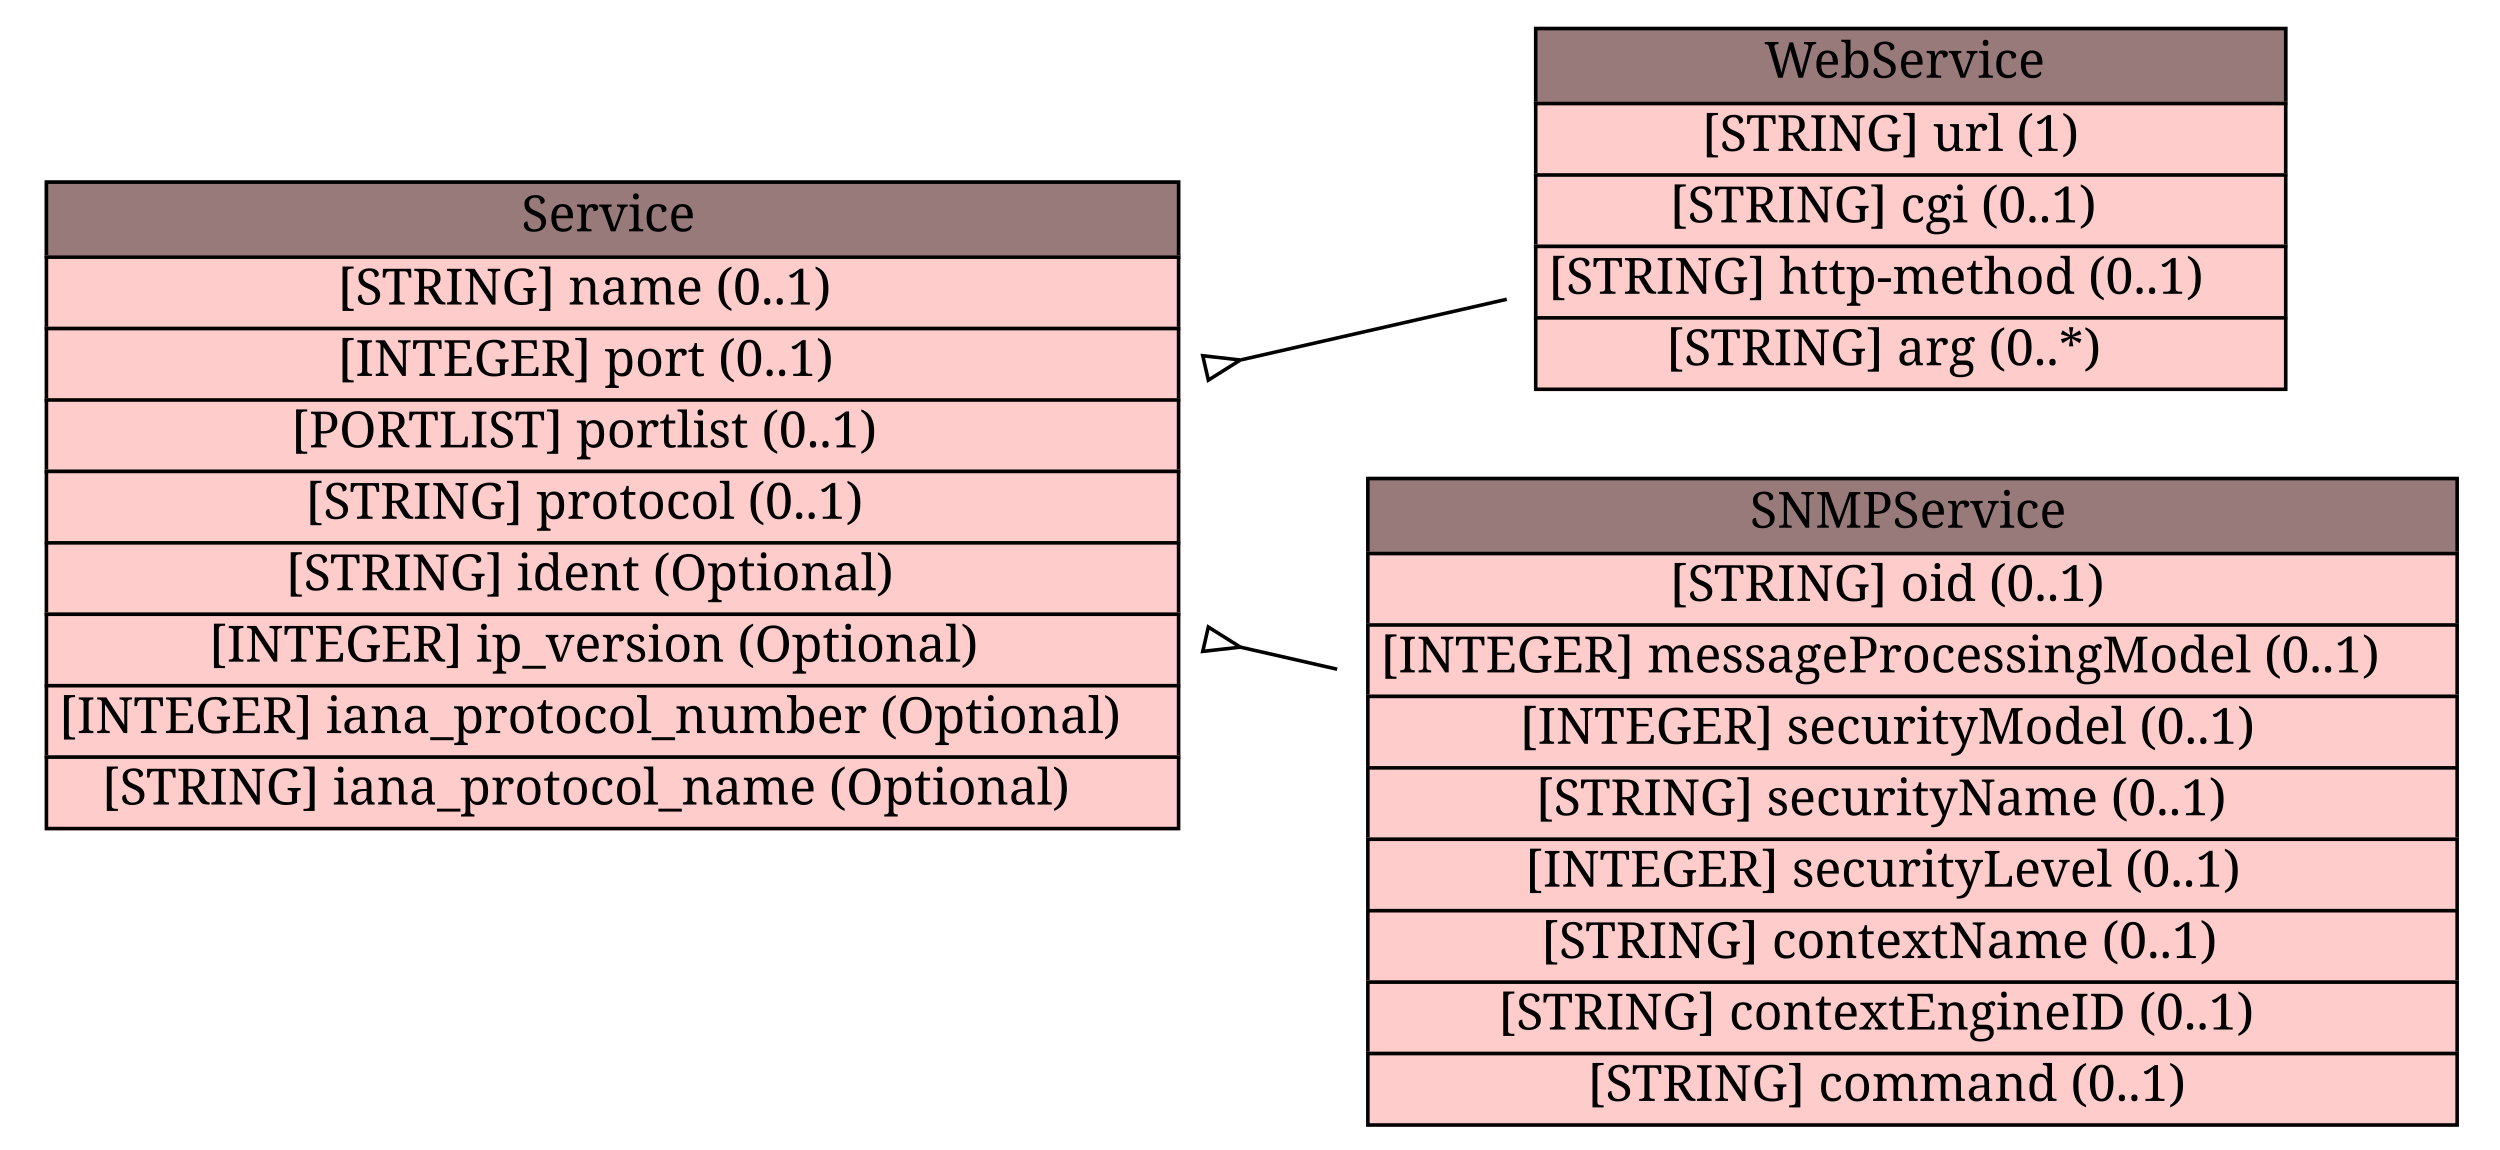
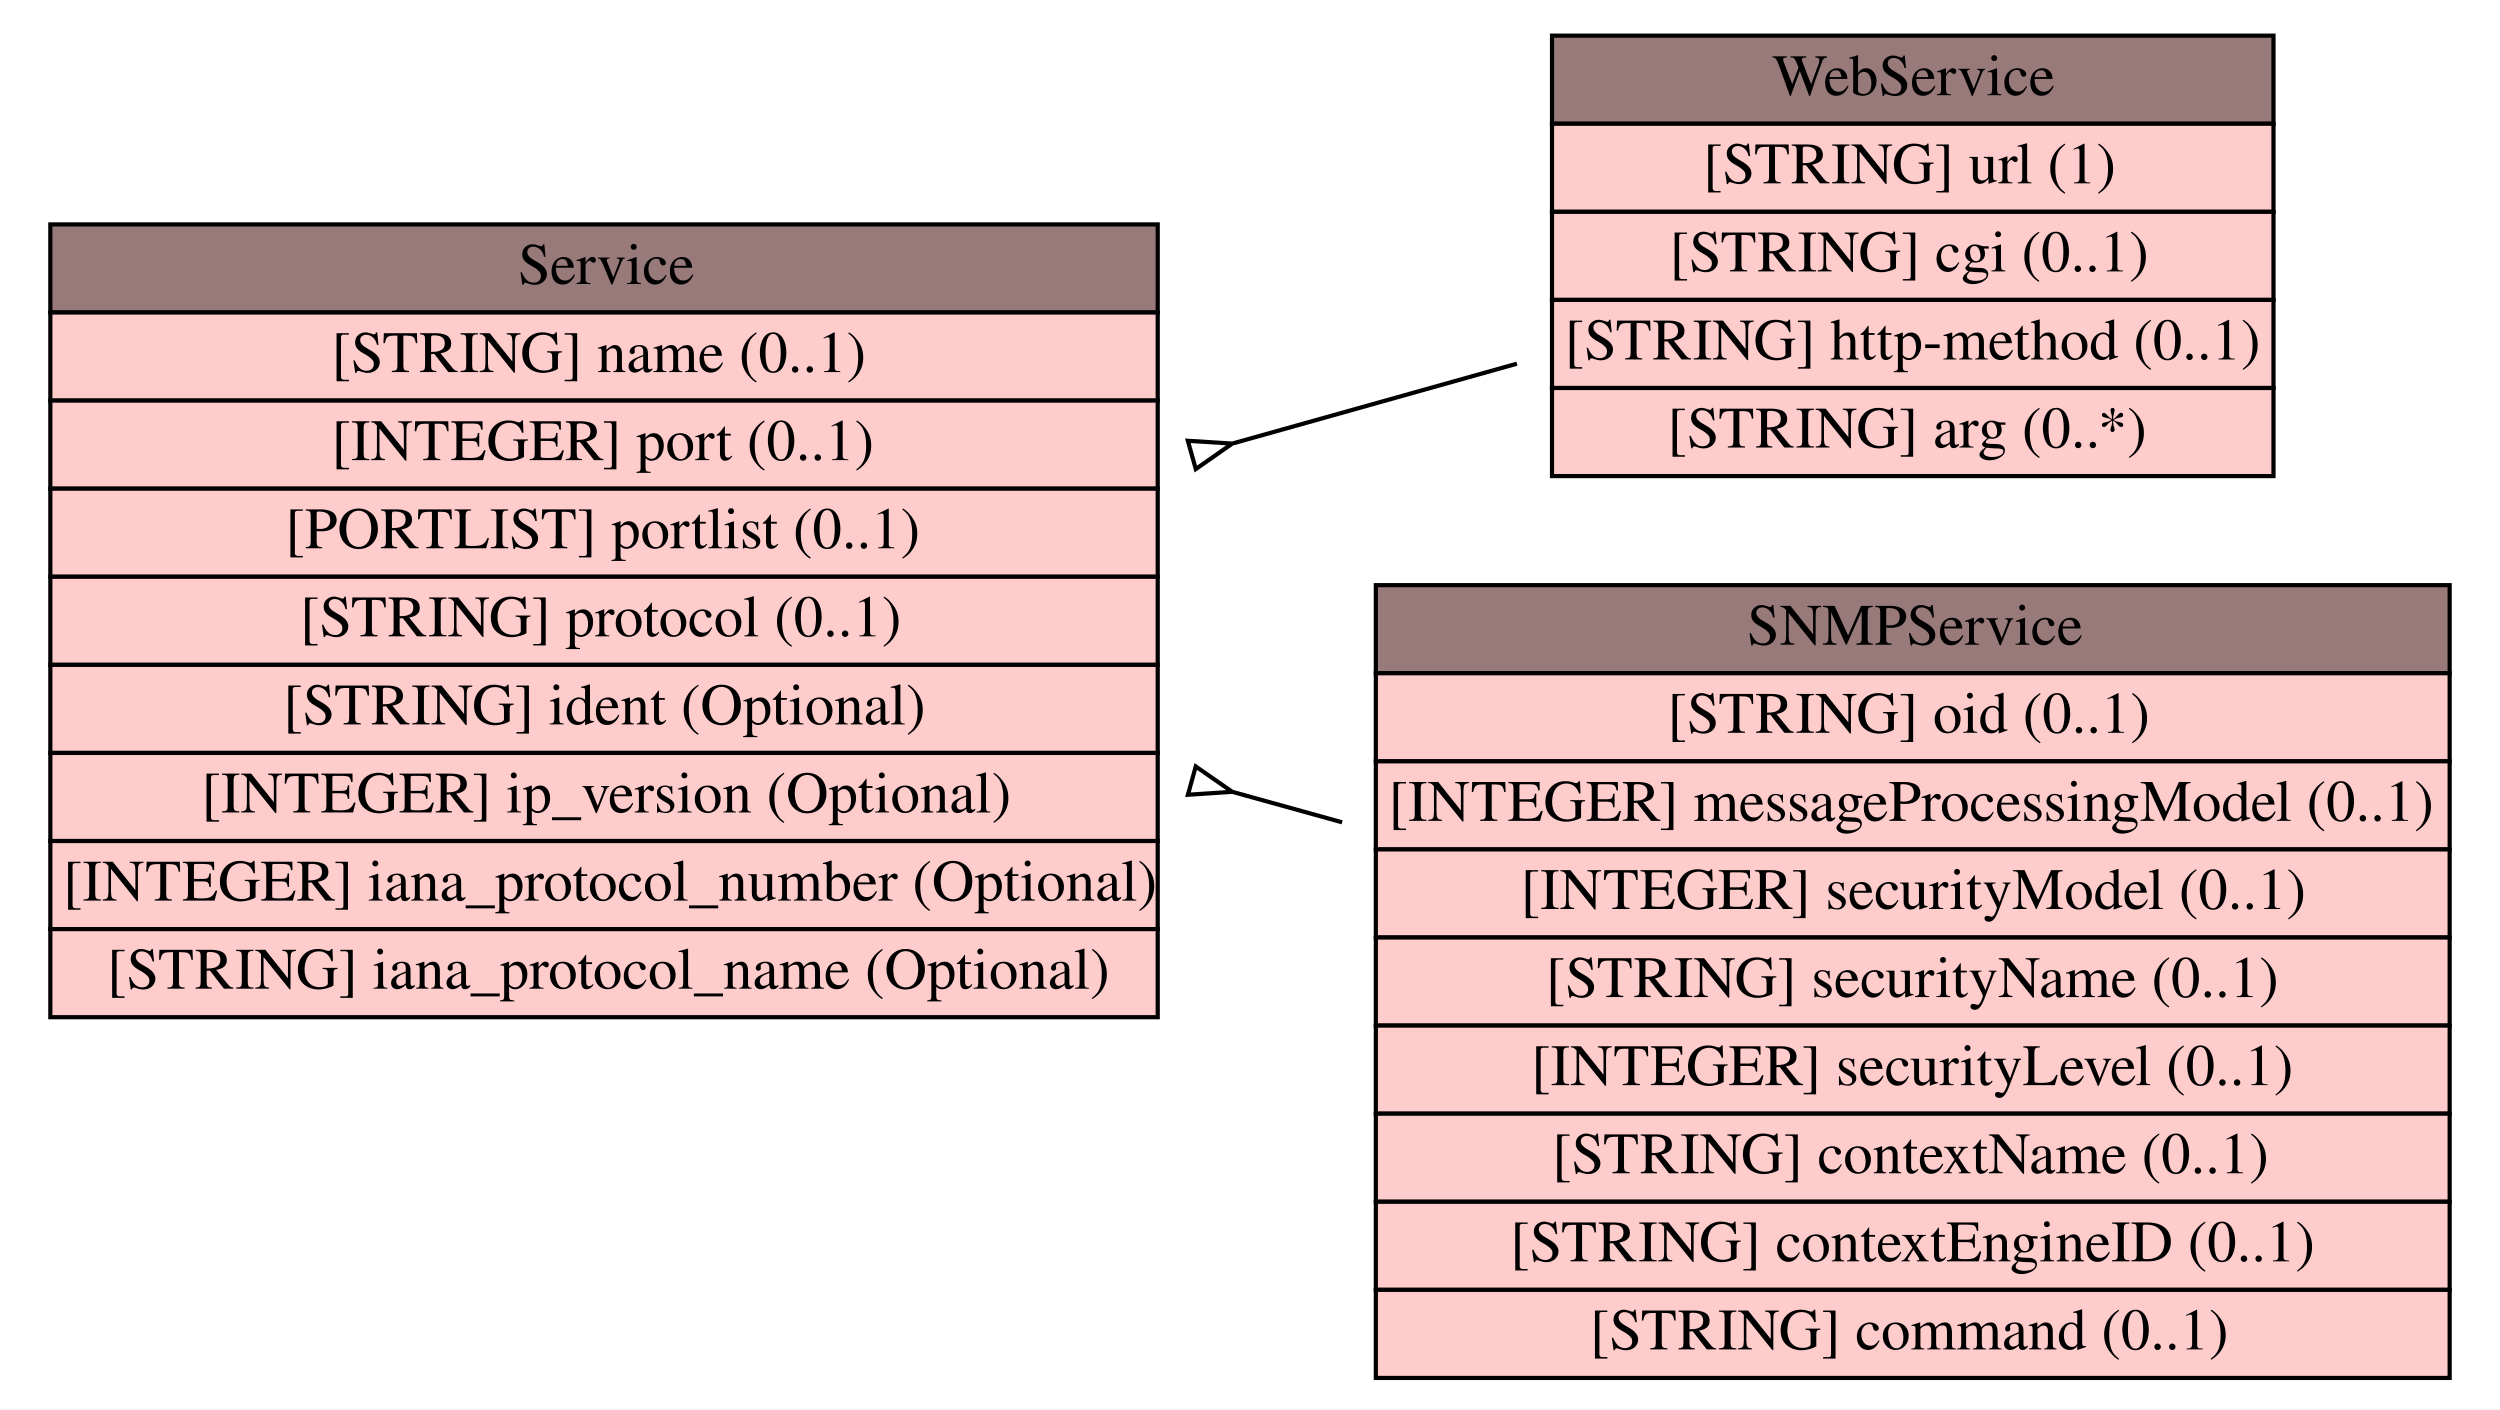
- <svg xmlns="http://www.w3.org/2000/svg" xmlns:xlink="http://www.w3.org/1999/xlink" width="700pt" height="322pt" viewBox="0.00 0.00 700.00 322.00">
-   <g id="graph1" class="graph" transform="scale(1 1) rotate(0) translate(4 318)">
-     <polygon fill="white" stroke="white" points="-4,5 -4,-318 697,-318 697,5 -4,5" />
+ <svg xmlns="http://www.w3.org/2000/svg" xmlns:xlink="http://www.w3.org/1999/xlink" width="596pt" height="336pt" viewBox="0.00 0.00 596.00 336.00">
+   <g id="graph0" class="graph" transform="scale(1 1) rotate(0) translate(4 332)">
+     <polygon fill="white" stroke="none" points="-4,4 -4,-332 592,-332 592,4 -4,4" />
    <g id="node1" class="node">
-       <a xlink:href="/idmef_parser/IDMEF/Service.html" xlink:title="The Service class describes network services on sources and targets. It can identify services by name, port, and protocol. When Service occurs as an aggregate class of Source, it is understood that the service is one from which activity of interest is originating; and that the service is &quot;attached&quot; to the Node, Process, and User information also contained in Source. Likewise, when Service occurs as an aggregate class of Target, it is understood that the service is one to which activity of interest is being directed; and that the service is &quot;attached&quot; to the Node, Process, and User information also contained in Target. If Service occurs in both Source and Target, then information in both locations should be the same. If information is the same in both locations and implementers wish to carry it in only one location, they should specify it as an aggregate of the Target class. ">
-         <polygon fill="#997a7a" stroke="#997a7a" points="9,-246 9,-267 326,-267 326,-246 9,-246" />
-         <polygon fill="none" stroke="black" points="9,-246 9,-267 326,-267 326,-246 9,-246" />
-         <text text-anchor="start" x="142" y="-253.233" font-family="Times Roman,serif" font-size="14.00">Service</text>
-       </a>
-       <a xlink:href="/idmef_parser/IDMEF/Service.html" xlink:title="The name of the service.  Whenever possible, the name from the IANA list of well-known ports SHOULD be used.">
-         <polygon fill="#ffcccc" stroke="#ffcccc" points="9,-226 9,-246 326,-246 326,-226 9,-226" />
-         <polygon fill="none" stroke="black" points="9,-226 9,-246 326,-246 326,-226 9,-226" />
-         <text text-anchor="start" x="90.5" y="-232.733" font-family="Times Roman,serif" font-size="14.00">[STRING] name (0..1) </text>
-       </a>
-       <a xlink:href="/idmef_parser/IDMEF/Service.html" xlink:title="The port number being used.">
-         <polygon fill="#ffcccc" stroke="#ffcccc" points="9,-206 9,-226 326,-226 326,-206 9,-206" />
-         <polygon fill="none" stroke="black" points="9,-206 9,-226 326,-226 326,-206 9,-206" />
-         <text text-anchor="start" x="90.5" y="-212.733" font-family="Times Roman,serif" font-size="14.00">[INTEGER] port (0..1) </text>
-       </a>
-       <a xlink:href="/idmef_parser/IDMEF/Service.html" xlink:title="A list of port numbers being used; see Section 3.2.8 for formatting rules.  If a portlist is given, the iana_protocol_number and iana_protocol_name MUST apply to all the elements of the list.">
-         <polygon fill="#ffcccc" stroke="#ffcccc" points="9,-186 9,-206 326,-206 326,-186 9,-186" />
-         <polygon fill="none" stroke="black" points="9,-186 9,-206 326,-206 326,-186 9,-186" />
-         <text text-anchor="start" x="77.5" y="-192.733" font-family="Times Roman,serif" font-size="14.00">[PORTLIST] portlist (0..1) </text>
-       </a>
-       <a xlink:href="/idmef_parser/IDMEF/Service.html" xlink:title="Additional information about the protocol being used.  The intent of the protocol field is to carry additional information related to the protocol being used when the &lt;Service&gt; attributes iana_protocol_number or/and iana_protocol_name are filed.">
-         <polygon fill="#ffcccc" stroke="#ffcccc" points="9,-166 9,-186 326,-186 326,-166 9,-166" />
-         <polygon fill="none" stroke="black" points="9,-166 9,-186 326,-186 326,-166 9,-166" />
-         <text text-anchor="start" x="81.5" y="-172.733" font-family="Times Roman,serif" font-size="14.00">[STRING] protocol (0..1) </text>
-       </a>
-       <a xlink:href="/idmef_parser/IDMEF/Service.html" xlink:title="A unique identifier for the service; see Section 3.2.9.">
-         <polygon fill="#ffcccc" stroke="#ffcccc" points="9,-146 9,-166 326,-166 326,-146 9,-146" />
-         <polygon fill="none" stroke="black" points="9,-146 9,-166 326,-166 326,-146 9,-146" />
-         <text text-anchor="start" x="76" y="-152.733" font-family="Times Roman,serif" font-size="14.00">[STRING] ident (Optional) </text>
-       </a>
-       <a xlink:href="/idmef_parser/IDMEF/Service.html" xlink:title="The IP version number.">
-         <polygon fill="#ffcccc" stroke="#ffcccc" points="9,-126 9,-146 326,-146 326,-126 9,-126" />
-         <polygon fill="none" stroke="black" points="9,-126 9,-146 326,-146 326,-126 9,-126" />
-         <text text-anchor="start" x="54.5" y="-132.733" font-family="Times Roman,serif" font-size="14.00">[INTEGER] ip_version (Optional) </text>
-       </a>
-       <a xlink:href="/idmef_parser/IDMEF/Service.html" xlink:title="The IANA protocol number.">
-         <polygon fill="#ffcccc" stroke="#ffcccc" points="9,-106 9,-126 326,-126 326,-106 9,-106" />
-         <polygon fill="none" stroke="black" points="9,-106 9,-126 326,-126 326,-106 9,-106" />
-         <text text-anchor="start" x="12.5" y="-112.733" font-family="Times Roman,serif" font-size="14.00">[INTEGER] iana_protocol_number (Optional) </text>
-       </a>
-       <a xlink:href="/idmef_parser/IDMEF/Service.html" xlink:title="The IANA protocol name.">
-         <polygon fill="#ffcccc" stroke="#ffcccc" points="9,-86 9,-106 326,-106 326,-86 9,-86" />
-         <polygon fill="none" stroke="black" points="9,-86 9,-106 326,-106 326,-86 9,-86" />
-         <text text-anchor="start" x="24.5" y="-92.733" font-family="Times Roman,serif" font-size="14.00">[STRING] iana_protocol_name (Optional) </text>
-       </a>
+       <g id="a_node1_0">
+         <a xlink:href="/idmef_parser/IDMEF/Service.html" xlink:title="The Service class describes network services on sources and targets. It can identify services by name, port, and protocol. When Service occurs as an aggregate class of Source, it is understood that the service is one from which activity of interest is originating; and that the service is &quot;attached&quot; to the Node, Process, and User information also contained in Source. Likewise, when Service occurs as an aggregate class of Target, it is understood that the service is one to which activity of interest is being directed; and that the service is &quot;attached&quot; to the Node, Process, and User information also contained in Target. If Service occurs in both Source and Target, then information in both locations should be the same. If information is the same in both locations and implementers wish to carry it in only one location, they should specify it as an aggregate of the Target class. ">
+           <polygon fill="#997a7a" stroke="none" points="8,-257.5 8,-278.5 272,-278.5 272,-257.5 8,-257.5" />
+           <polygon fill="none" stroke="black" points="8,-257.5 8,-278.5 272,-278.5 272,-257.5 8,-257.5" />
+           <text text-anchor="start" x="119.5" y="-264.3" font-family="Times,serif" font-size="14.00">Service</text>
+         </a>
+       </g>
+       <g id="a_node1_1">
+         <a xlink:href="/idmef_parser/IDMEF/Service.html" xlink:title="The name of the service.  Whenever possible, the name from the IANA list of well-known ports SHOULD be used.">
+           <polygon fill="#ffcccc" stroke="none" points="8,-236.5 8,-257.5 272,-257.5 272,-236.5 8,-236.5" />
+           <polygon fill="none" stroke="black" points="8,-236.5 8,-257.5 272,-257.5 272,-236.5 8,-236.5" />
+           <text text-anchor="start" x="75" y="-243.3" font-family="Times,serif" font-size="14.00">[STRING] name (0..1) </text>
+         </a>
+       </g>
+       <g id="a_node1_2">
+         <a xlink:href="/idmef_parser/IDMEF/Service.html" xlink:title="The port number being used.">
+           <polygon fill="#ffcccc" stroke="none" points="8,-215.5 8,-236.5 272,-236.5 272,-215.5 8,-215.5" />
+           <polygon fill="none" stroke="black" points="8,-215.5 8,-236.5 272,-236.5 272,-215.5 8,-215.5" />
+           <text text-anchor="start" x="75" y="-222.3" font-family="Times,serif" font-size="14.00">[INTEGER] port (0..1) </text>
+         </a>
+       </g>
+       <g id="a_node1_3">
+         <a xlink:href="/idmef_parser/IDMEF/Service.html" xlink:title="A list of port numbers being used; see Section 3.2.8 for formatting rules.  If a portlist is given, the iana_protocol_number and iana_protocol_name MUST apply to all the elements of the list.">
+           <polygon fill="#ffcccc" stroke="none" points="8,-194.5 8,-215.5 272,-215.5 272,-194.5 8,-194.5" />
+           <polygon fill="none" stroke="black" points="8,-194.5 8,-215.5 272,-215.5 272,-194.5 8,-194.5" />
+           <text text-anchor="start" x="64" y="-201.3" font-family="Times,serif" font-size="14.00">[PORTLIST] portlist (0..1) </text>
+         </a>
+       </g>
+       <g id="a_node1_4">
+         <a xlink:href="/idmef_parser/IDMEF/Service.html" xlink:title="Additional information about the protocol being used.  The intent of the protocol field is to carry additional information related to the protocol being used when the &lt;Service&gt; attributes iana_protocol_number or/and iana_protocol_name are filed.">
+           <polygon fill="#ffcccc" stroke="none" points="8,-173.5 8,-194.5 272,-194.5 272,-173.5 8,-173.5" />
+           <polygon fill="none" stroke="black" points="8,-173.5 8,-194.5 272,-194.5 272,-173.5 8,-173.5" />
+           <text text-anchor="start" x="67.5" y="-180.3" font-family="Times,serif" font-size="14.00">[STRING] protocol (0..1) </text>
+         </a>
+       </g>
+       <g id="a_node1_5">
+         <a xlink:href="/idmef_parser/IDMEF/Service.html" xlink:title="A unique identifier for the service; see Section 3.2.9.">
+           <polygon fill="#ffcccc" stroke="none" points="8,-152.5 8,-173.5 272,-173.5 272,-152.5 8,-152.5" />
+           <polygon fill="none" stroke="black" points="8,-152.5 8,-173.5 272,-173.5 272,-152.5 8,-152.5" />
+           <text text-anchor="start" x="63.5" y="-159.3" font-family="Times,serif" font-size="14.00">[STRING] ident (Optional) </text>
+         </a>
+       </g>
+       <g id="a_node1_6">
+         <a xlink:href="/idmef_parser/IDMEF/Service.html" xlink:title="The IP version number.">
+           <polygon fill="#ffcccc" stroke="none" points="8,-131.5 8,-152.5 272,-152.5 272,-131.5 8,-131.5" />
+           <polygon fill="none" stroke="black" points="8,-131.5 8,-152.5 272,-152.5 272,-131.5 8,-131.5" />
+           <text text-anchor="start" x="44" y="-138.3" font-family="Times,serif" font-size="14.00">[INTEGER] ip_version (Optional) </text>
+         </a>
+       </g>
+       <g id="a_node1_7">
+         <a xlink:href="/idmef_parser/IDMEF/Service.html" xlink:title="The IANA protocol number.">
+           <polygon fill="#ffcccc" stroke="none" points="8,-110.5 8,-131.5 272,-131.5 272,-110.5 8,-110.5" />
+           <polygon fill="none" stroke="black" points="8,-110.5 8,-131.5 272,-131.5 272,-110.5 8,-110.5" />
+           <text text-anchor="start" x="11" y="-117.3" font-family="Times,serif" font-size="14.00">[INTEGER] iana_protocol_number (Optional) </text>
+         </a>
+       </g>
+       <g id="a_node1_8">
+         <a xlink:href="/idmef_parser/IDMEF/Service.html" xlink:title="The IANA protocol name.">
+           <polygon fill="#ffcccc" stroke="none" points="8,-89.5 8,-110.5 272,-110.5 272,-89.5 8,-89.5" />
+           <polygon fill="none" stroke="black" points="8,-89.5 8,-110.5 272,-110.5 272,-89.5 8,-89.5" />
+           <text text-anchor="start" x="21.5" y="-96.3" font-family="Times,serif" font-size="14.00">[STRING] iana_protocol_name (Optional) </text>
+         </a>
+       </g>
    </g>
    <g id="node2" class="node">
-       <a xlink:href="/idmef_parser/IDMEF/WebService.html" xlink:title="The WebService class carries additional information related to web traffic. ">
-         <polygon fill="#997a7a" stroke="#997a7a" points="426,-289 426,-310 636,-310 636,-289 426,-289" />
-         <polygon fill="none" stroke="black" points="426,-289 426,-310 636,-310 636,-289 426,-289" />
-         <text text-anchor="start" x="490" y="-296.233" font-family="Times Roman,serif" font-size="14.00">WebService</text>
-       </a>
-       <a xlink:href="/idmef_parser/IDMEF/WebService.html" xlink:title="The URL in the request.">
-         <polygon fill="#ffcccc" stroke="#ffcccc" points="426,-269 426,-289 636,-289 636,-269 426,-269" />
-         <polygon fill="none" stroke="black" points="426,-269 426,-289 636,-289 636,-269 426,-269" />
-         <text text-anchor="start" x="472.5" y="-275.733" font-family="Times Roman,serif" font-size="14.00">[STRING] url (1) </text>
-       </a>
-       <a xlink:href="/idmef_parser/IDMEF/WebService.html" xlink:title="The CGI script in the request, without arguments.">
-         <polygon fill="#ffcccc" stroke="#ffcccc" points="426,-249 426,-269 636,-269 636,-249 426,-249" />
-         <polygon fill="none" stroke="black" points="426,-249 426,-269 636,-269 636,-249 426,-249" />
-         <text text-anchor="start" x="463.5" y="-255.733" font-family="Times Roman,serif" font-size="14.00">[STRING] cgi (0..1) </text>
-       </a>
-       <a xlink:href="/idmef_parser/IDMEF/WebService.html" xlink:title="The HTTP method (PUT, GET) used in the request.">
-         <polygon fill="#ffcccc" stroke="#ffcccc" points="426,-229 426,-249 636,-249 636,-229 426,-229" />
-         <polygon fill="none" stroke="black" points="426,-229 426,-249 636,-249 636,-229 426,-229" />
-         <text text-anchor="start" x="429.5" y="-235.733" font-family="Times Roman,serif" font-size="14.00">[STRING] http-method (0..1) </text>
-       </a>
-       <a xlink:href="/idmef_parser/IDMEF/WebService.html" xlink:title="The arguments to the CGI script.">
-         <polygon fill="#ffcccc" stroke="#ffcccc" points="426,-209 426,-229 636,-229 636,-209 426,-209" />
-         <polygon fill="none" stroke="black" points="426,-209 426,-229 636,-229 636,-209 426,-209" />
-         <text text-anchor="start" x="462.5" y="-215.733" font-family="Times Roman,serif" font-size="14.00">[STRING] arg (0..*) </text>
-       </a>
+       <g id="a_node2_9">
+         <a xlink:href="/idmef_parser/IDMEF/WebService.html" xlink:title="The WebService class carries additional information related to web traffic. ">
+           <polygon fill="#997a7a" stroke="none" points="366,-302.5 366,-323.5 538,-323.5 538,-302.5 366,-302.5" />
+           <polygon fill="none" stroke="black" points="366,-302.5 366,-323.5 538,-323.5 538,-302.5 366,-302.5" />
+           <text text-anchor="start" x="418.5" y="-309.3" font-family="Times,serif" font-size="14.00">WebService</text>
+         </a>
+       </g>
+       <g id="a_node2_10">
+         <a xlink:href="/idmef_parser/IDMEF/WebService.html" xlink:title="The URL in the request.">
+           <polygon fill="#ffcccc" stroke="none" points="366,-281.5 366,-302.5 538,-302.5 538,-281.5 366,-281.5" />
+           <polygon fill="none" stroke="black" points="366,-281.5 366,-302.5 538,-302.5 538,-281.5 366,-281.5" />
+           <text text-anchor="start" x="402" y="-288.3" font-family="Times,serif" font-size="14.00">[STRING] url (1) </text>
+         </a>
+       </g>
+       <g id="a_node2_11">
+         <a xlink:href="/idmef_parser/IDMEF/WebService.html" xlink:title="The CGI script in the request, without arguments.">
+           <polygon fill="#ffcccc" stroke="none" points="366,-260.5 366,-281.5 538,-281.5 538,-260.5 366,-260.5" />
+           <polygon fill="none" stroke="black" points="366,-260.5 366,-281.5 538,-281.5 538,-260.5 366,-260.5" />
+           <text text-anchor="start" x="394" y="-267.3" font-family="Times,serif" font-size="14.00">[STRING] cgi (0..1) </text>
+         </a>
+       </g>
+       <g id="a_node2_12">
+         <a xlink:href="/idmef_parser/IDMEF/WebService.html" xlink:title="The HTTP method (PUT, GET) used in the request.">
+           <polygon fill="#ffcccc" stroke="none" points="366,-239.5 366,-260.5 538,-260.5 538,-239.5 366,-239.5" />
+           <polygon fill="none" stroke="black" points="366,-239.5 366,-260.5 538,-260.5 538,-239.5 366,-239.5" />
+           <text text-anchor="start" x="369" y="-246.3" font-family="Times,serif" font-size="14.00">[STRING] http-method (0..1) </text>
+         </a>
+       </g>
+       <g id="a_node2_13">
+         <a xlink:href="/idmef_parser/IDMEF/WebService.html" xlink:title="The arguments to the CGI script.">
+           <polygon fill="#ffcccc" stroke="none" points="366,-218.5 366,-239.5 538,-239.5 538,-218.5 366,-218.5" />
+           <polygon fill="none" stroke="black" points="366,-218.5 366,-239.5 538,-239.5 538,-218.5 366,-218.5" />
+           <text text-anchor="start" x="393.5" y="-225.3" font-family="Times,serif" font-size="14.00">[STRING] arg (0..*) </text>
+         </a>
+       </g>
+     </g>
+     <g id="edge1" class="edge">
+       <path fill="none" stroke="black" d="M289.993,-226.314C313.042,-232.783 336.268,-239.301 357.629,-245.296" />
+       <polygon fill="none" stroke="black" points="281.077,-220.177 289.759,-226.249 279.185,-226.916 281.077,-220.177" />
+     </g>
+     <g id="node3" class="node">
+       <g id="a_node3_14">
+         <a xlink:href="/idmef_parser/IDMEF/SNMPService.html" xlink:title="The SNMPService class carries additional information related to SNMP traffic. The aggregate classes composing SNMPService must be interpreted as described in RFC 3411 [15] and RFC 3584 [16]. ">
+           <polygon fill="#997a7a" stroke="none" points="324,-171.5 324,-192.5 580,-192.5 580,-171.5 324,-171.5" />
+           <polygon fill="none" stroke="black" points="324,-171.5 324,-192.5 580,-192.5 580,-171.5 324,-171.5" />
+           <text text-anchor="start" x="412.5" y="-178.3" font-family="Times,serif" font-size="14.00">SNMPService</text>
+         </a>
+       </g>
+       <g id="a_node3_15">
+         <a xlink:href="/idmef_parser/IDMEF/SNMPService.html" xlink:title="The object identifier in the request.">
+           <polygon fill="#ffcccc" stroke="none" points="324,-150.5 324,-171.5 580,-171.5 580,-150.5 324,-150.5" />
+           <polygon fill="none" stroke="black" points="324,-150.5 324,-171.5 580,-171.5 580,-150.5 324,-150.5" />
+           <text text-anchor="start" x="393.5" y="-157.3" font-family="Times,serif" font-size="14.00">[STRING] oid (0..1) </text>
+         </a>
+       </g>
+       <g id="a_node3_16">
+         <a xlink:href="/idmef_parser/IDMEF/SNMPService.html" xlink:title="The SNMP version, typically 0 for SNMPv1, 1 for SNMPv2c, 2 for SNMPv2u and SNMPv2*, and 3 for SNMPv3; see RFC 3411 [15] Section 5 for appropriate values.">
+           <polygon fill="#ffcccc" stroke="none" points="324,-129.5 324,-150.5 580,-150.5 580,-129.5 324,-129.5" />
+           <polygon fill="none" stroke="black" points="324,-129.5 324,-150.5 580,-150.5 580,-129.5 324,-129.5" />
+           <text text-anchor="start" x="327" y="-136.3" font-family="Times,serif" font-size="14.00">[INTEGER] messageProcessingModel (0..1) </text>
+         </a>
+       </g>
+       <g id="a_node3_17">
+         <a xlink:href="/idmef_parser/IDMEF/SNMPService.html" xlink:title="The identification of the security model in use, typically 0 for any, 1 for SNMPv1, 2 for SNMPv2c, and 3 for USM; see RFC 3411 [15] Section 5 for appropriate values.">
+           <polygon fill="#ffcccc" stroke="none" points="324,-108.5 324,-129.5 580,-129.5 580,-108.5 324,-108.5" />
+           <polygon fill="none" stroke="black" points="324,-108.5 324,-129.5 580,-129.5 580,-108.5 324,-108.5" />
+           <text text-anchor="start" x="358.5" y="-115.3" font-family="Times,serif" font-size="14.00">[INTEGER] securityModel (0..1) </text>
+         </a>
+       </g>
+       <g id="a_node3_18">
+         <a xlink:href="/idmef_parser/IDMEF/SNMPService.html" xlink:title="The object's security name; see RFC 3411 [15] Section 3.2.2.">
+           <polygon fill="#ffcccc" stroke="none" points="324,-87.5 324,-108.5 580,-108.5 580,-87.5 324,-87.5" />
+           <polygon fill="none" stroke="black" points="324,-87.5 324,-108.5 580,-108.5 580,-87.5 324,-87.5" />
+           <text text-anchor="start" x="364.5" y="-94.3" font-family="Times,serif" font-size="14.00">[STRING] securityName (0..1) </text>
+         </a>
+       </g>
+       <g id="a_node3_19">
+         <a xlink:href="/idmef_parser/IDMEF/SNMPService.html" xlink:title="The security level of the SNMP request; see RFC 3411 [15] Section 3.4.3.">
+           <polygon fill="#ffcccc" stroke="none" points="324,-66.5 324,-87.5 580,-87.5 580,-66.5 324,-66.5" />
+           <polygon fill="none" stroke="black" points="324,-66.5 324,-87.5 580,-87.5 580,-66.5 324,-66.5" />
+           <text text-anchor="start" x="361" y="-73.3" font-family="Times,serif" font-size="14.00">[INTEGER] securityLevel (0..1) </text>
+         </a>
+       </g>
+       <g id="a_node3_20">
+         <a xlink:href="/idmef_parser/IDMEF/SNMPService.html" xlink:title="The object's context name; see RFC 3411 [15] Section 3.3.3.">
+           <polygon fill="#ffcccc" stroke="none" points="324,-45.5 324,-66.5 580,-66.5 580,-45.5 324,-45.5" />
+           <polygon fill="none" stroke="black" points="324,-45.5 324,-66.5 580,-66.5 580,-45.5 324,-45.5" />
+           <text text-anchor="start" x="366" y="-52.3" font-family="Times,serif" font-size="14.00">[STRING] contextName (0..1) </text>
+         </a>
+       </g>
+       <g id="a_node3_21">
+         <a xlink:href="/idmef_parser/IDMEF/SNMPService.html" xlink:title="The object's context engine identifier; see RFC 3411 [15] Section 3.3.2.">
+           <polygon fill="#ffcccc" stroke="none" points="324,-24.5 324,-45.5 580,-45.5 580,-24.5 324,-24.5" />
+           <polygon fill="none" stroke="black" points="324,-24.5 324,-45.5 580,-45.5 580,-24.5 324,-24.5" />
+           <text text-anchor="start" x="356" y="-31.3" font-family="Times,serif" font-size="14.00">[STRING] contextEngineID (0..1) </text>
+         </a>
+       </g>
+       <g id="a_node3_22">
+         <a xlink:href="/idmef_parser/IDMEF/SNMPService.html" xlink:title="The command sent to the SNMP server (GET, SET, etc.).">
+           <polygon fill="#ffcccc" stroke="none" points="324,-3.5 324,-24.5 580,-24.5 580,-3.5 324,-3.5" />
+           <polygon fill="none" stroke="black" points="324,-3.5 324,-24.5 580,-24.5 580,-3.5 324,-3.5" />
+           <text text-anchor="start" x="375" y="-10.3" font-family="Times,serif" font-size="14.00">[STRING] command (0..1) </text>
+         </a>
+       </g>
    </g>
    <g id="edge2" class="edge">
-       <path fill="none" stroke="black" d="M343.606,-217.27C368.88,-223.033 394.293,-228.828 417.892,-234.209" />
-       <polygon fill="none" stroke="black" points="334.332,-211.565 343.303,-217.201 332.776,-218.39 334.332,-211.565" />
-     </g>
-     <g id="node4" class="node">
-       <a xlink:href="/idmef_parser/IDMEF/SNMPService.html" xlink:title="The SNMPService class carries additional information related to SNMP traffic. The aggregate classes composing SNMPService must be interpreted as described in RFC 3411 [15] and RFC 3584 [16]. ">
-         <polygon fill="#997a7a" stroke="#997a7a" points="379,-163 379,-184 684,-184 684,-163 379,-163" />
-         <polygon fill="none" stroke="black" points="379,-163 379,-184 684,-184 684,-163 379,-163" />
-         <text text-anchor="start" x="486" y="-170.233" font-family="Times Roman,serif" font-size="14.00">SNMPService</text>
-       </a>
-       <a xlink:href="/idmef_parser/IDMEF/SNMPService.html" xlink:title="The object identifier in the request.">
-         <polygon fill="#ffcccc" stroke="#ffcccc" points="379,-143 379,-163 684,-163 684,-143 379,-143" />
-         <polygon fill="none" stroke="black" points="379,-143 379,-163 684,-163 684,-143 379,-143" />
-         <text text-anchor="start" x="463.5" y="-149.733" font-family="Times Roman,serif" font-size="14.00">[STRING] oid (0..1) </text>
-       </a>
-       <a xlink:href="/idmef_parser/IDMEF/SNMPService.html" xlink:title="The SNMP version, typically 0 for SNMPv1, 1 for SNMPv2c, 2 for SNMPv2u and SNMPv2*, and 3 for SNMPv3; see RFC 3411 [15] Section 5 for appropriate values.">
-         <polygon fill="#ffcccc" stroke="#ffcccc" points="379,-123 379,-143 684,-143 684,-123 379,-123" />
-         <polygon fill="none" stroke="black" points="379,-123 379,-143 684,-143 684,-123 379,-123" />
-         <text text-anchor="start" x="382.5" y="-129.733" font-family="Times Roman,serif" font-size="14.00">[INTEGER] messageProcessingModel (0..1) </text>
-       </a>
-       <a xlink:href="/idmef_parser/IDMEF/SNMPService.html" xlink:title="The identification of the security model in use, typically 0 for any, 1 for SNMPv1, 2 for SNMPv2c, and 3 for USM; see RFC 3411 [15] Section 5 for appropriate values.">
-         <polygon fill="#ffcccc" stroke="#ffcccc" points="379,-103 379,-123 684,-123 684,-103 379,-103" />
-         <polygon fill="none" stroke="black" points="379,-103 379,-123 684,-123 684,-103 379,-103" />
-         <text text-anchor="start" x="421.5" y="-109.733" font-family="Times Roman,serif" font-size="14.00">[INTEGER] securityModel (0..1) </text>
-       </a>
-       <a xlink:href="/idmef_parser/IDMEF/SNMPService.html" xlink:title="The object's security name; see RFC 3411 [15] Section 3.2.2.">
-         <polygon fill="#ffcccc" stroke="#ffcccc" points="379,-83 379,-103 684,-103 684,-83 379,-83" />
-         <polygon fill="none" stroke="black" points="379,-83 379,-103 684,-103 684,-83 379,-83" />
-         <text text-anchor="start" x="426" y="-89.733" font-family="Times Roman,serif" font-size="14.00">[STRING] securityName (0..1) </text>
-       </a>
-       <a xlink:href="/idmef_parser/IDMEF/SNMPService.html" xlink:title="The security level of the SNMP request; see RFC 3411 [15] Section 3.4.3.">
-         <polygon fill="#ffcccc" stroke="#ffcccc" points="379,-63 379,-83 684,-83 684,-63 379,-63" />
-         <polygon fill="none" stroke="black" points="379,-63 379,-83 684,-83 684,-63 379,-63" />
-         <text text-anchor="start" x="423" y="-69.733" font-family="Times Roman,serif" font-size="14.00">[INTEGER] securityLevel (0..1) </text>
-       </a>
-       <a xlink:href="/idmef_parser/IDMEF/SNMPService.html" xlink:title="The object's context name; see RFC 3411 [15] Section 3.3.3.">
-         <polygon fill="#ffcccc" stroke="#ffcccc" points="379,-43 379,-63 684,-63 684,-43 379,-43" />
-         <polygon fill="none" stroke="black" points="379,-43 379,-63 684,-63 684,-43 379,-43" />
-         <text text-anchor="start" x="427.5" y="-49.733" font-family="Times Roman,serif" font-size="14.00">[STRING] contextName (0..1) </text>
-       </a>
-       <a xlink:href="/idmef_parser/IDMEF/SNMPService.html" xlink:title="The object's context engine identifier; see RFC 3411 [15] Section 3.3.2.">
-         <polygon fill="#ffcccc" stroke="#ffcccc" points="379,-23 379,-43 684,-43 684,-23 379,-23" />
-         <polygon fill="none" stroke="black" points="379,-23 379,-43 684,-43 684,-23 379,-23" />
-         <text text-anchor="start" x="415.5" y="-29.733" font-family="Times Roman,serif" font-size="14.00">[STRING] contextEngineID (0..1) </text>
-       </a>
-       <a xlink:href="/idmef_parser/IDMEF/SNMPService.html" xlink:title="The command sent to the SNMP server (GET, SET, etc.).">
-         <polygon fill="#ffcccc" stroke="#ffcccc" points="379,-3 379,-23 684,-23 684,-3 379,-3" />
-         <polygon fill="none" stroke="black" points="379,-3 379,-23 684,-23 684,-3 379,-3" />
-         <text text-anchor="start" x="440.5" y="-9.733" font-family="Times Roman,serif" font-size="14.00">[STRING] command (0..1) </text>
-       </a>
-     </g>
-     <g id="edge4" class="edge">
-       <path fill="none" stroke="black" d="M343.34,-136.791C352.37,-134.732 361.418,-132.668 370.396,-130.621" />
-       <polygon fill="none" stroke="black" points="332.776,-135.61 343.303,-136.799 334.332,-142.435 332.776,-135.61" />
+       <path fill="none" stroke="black" d="M289.924,-143.185C298.613,-140.775 307.327,-138.358 315.958,-135.963" />
+       <polygon fill="none" stroke="black" points="279.196,-142.53 289.767,-143.229 281.067,-149.275 279.196,-142.53" />
    </g>
  </g>
</svg>
